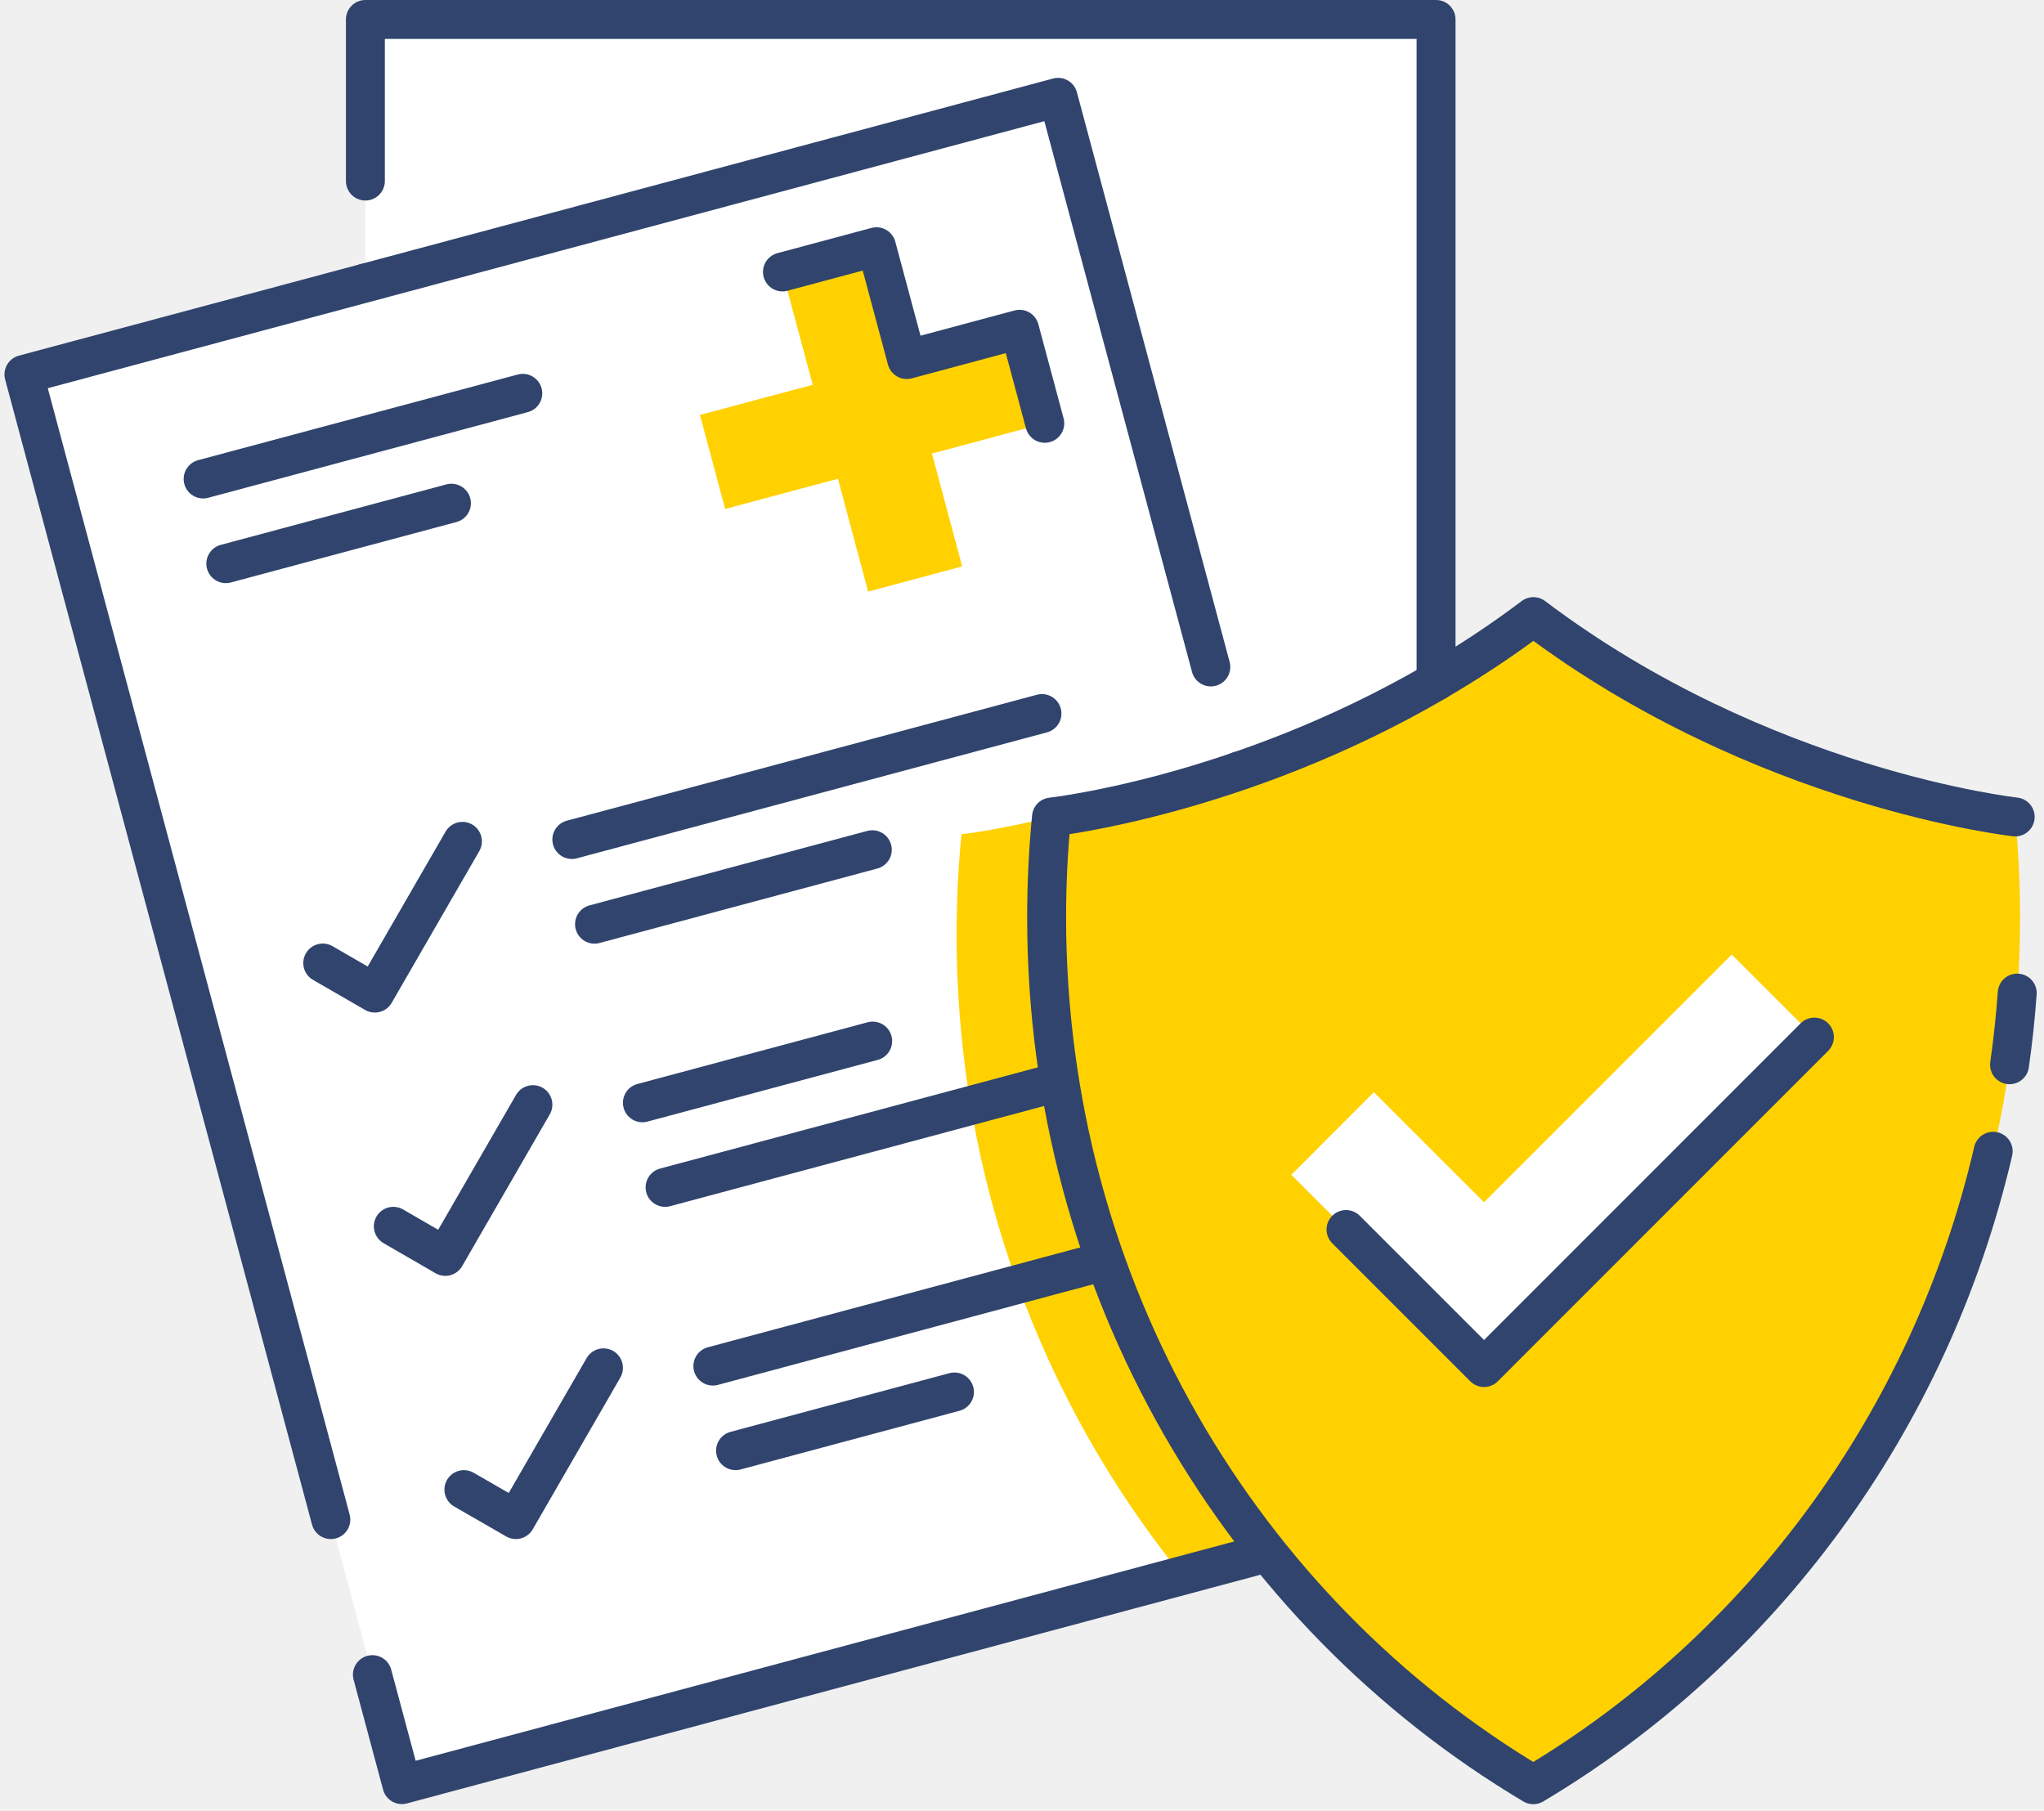
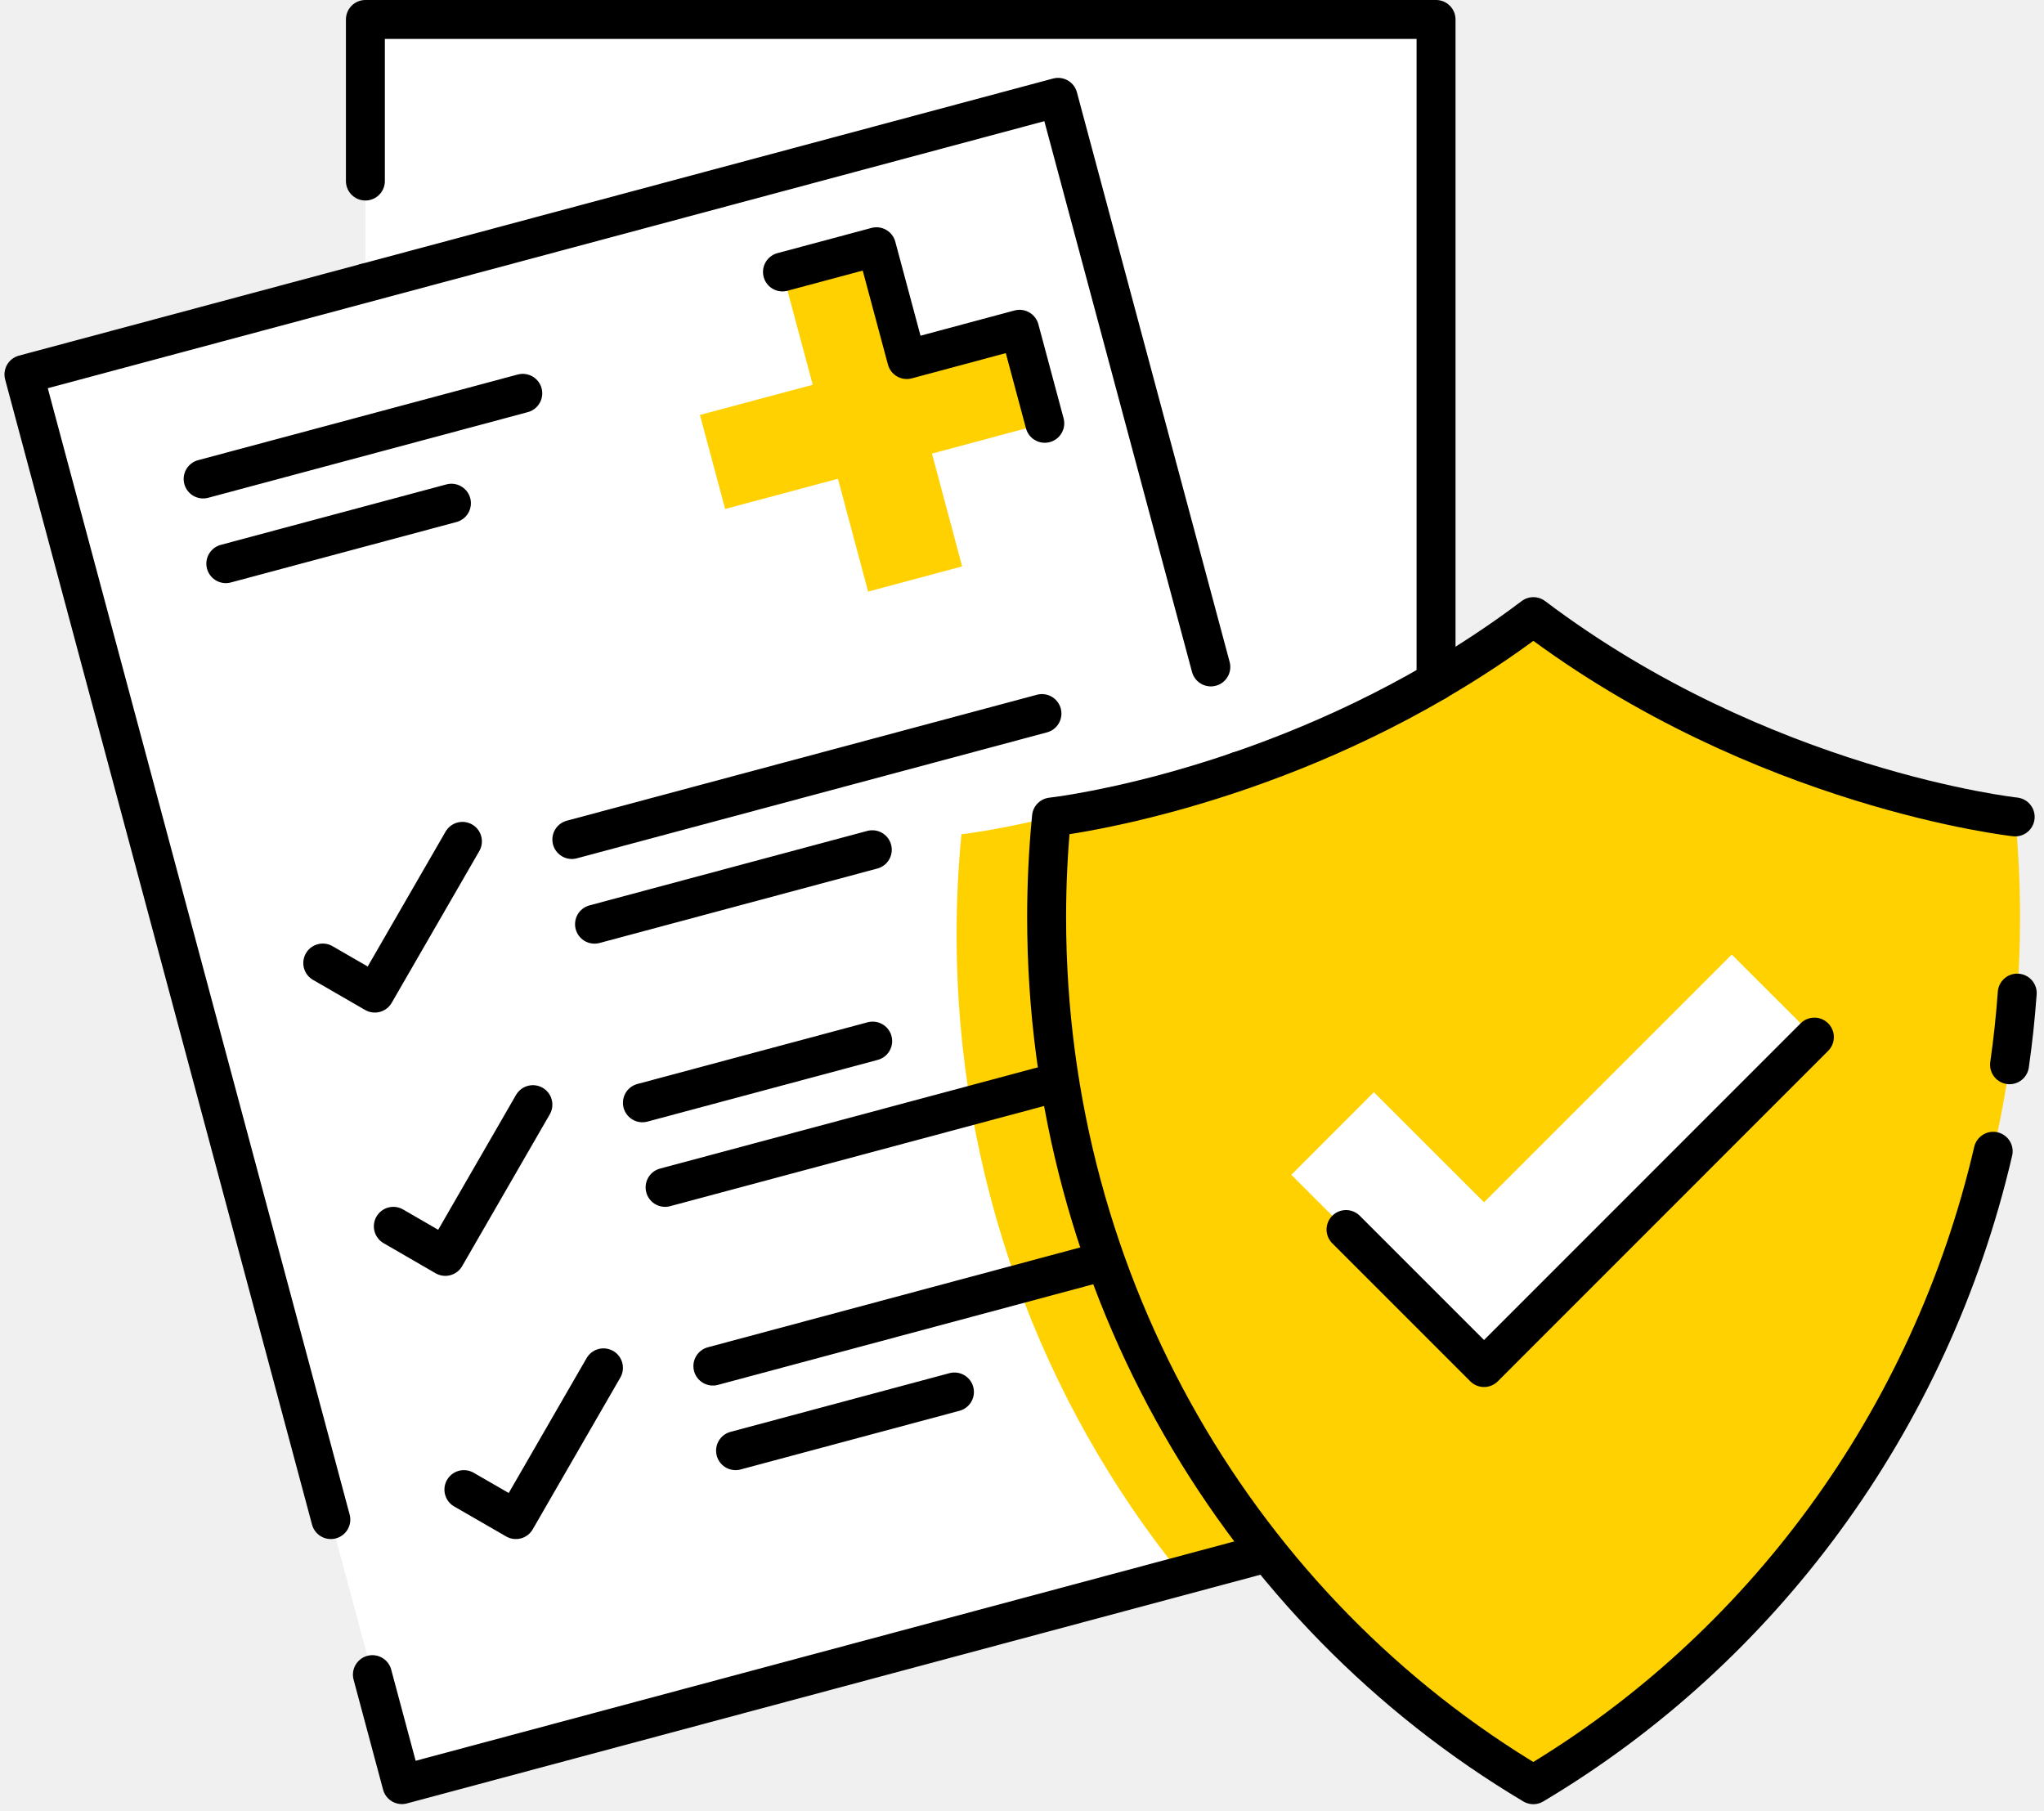
<svg xmlns="http://www.w3.org/2000/svg" width="210" height="186" viewBox="0 0 210 186" fill="none">
  <path d="M147.54 2H37.54V152H147.54V2Z" fill="white" />
-   <path d="M37.54 18.6V2H147.54V152H37.54V29.07" stroke="#30446D" stroke-width="4" stroke-miterlimit="10" stroke-linecap="round" stroke-linejoin="round" />
+   <path d="M37.54 18.6V2H147.54V152H37.54V29.07" stroke="#000000" stroke-width="4" stroke-miterlimit="10" stroke-linecap="round" stroke-linejoin="round" />
  <path d="M108.709 9.992L2.46 38.46L41.28 183.345L147.529 154.877L108.709 9.992Z" fill="white" />
  <path d="M127.26 79.22C116.08 83.05 108.03 83.93 108.03 83.93C102.35 85.32 98.78 85.71 98.78 85.71C98.45 89.09 98.28 92.53 98.28 96C98.28 121.06 106.99 144.02 121.45 161.87L147.53 154.88L127.26 79.22Z" fill="#FFD101" />
-   <path d="M33.99 156.12L2.46 38.47L108.71 10L124.4 68.52" stroke="#30446D" stroke-width="4" stroke-miterlimit="10" stroke-linecap="round" stroke-linejoin="round" />
-   <path d="M127.26 79.22L147.54 154.88L41.29 183.35L38.26 172.05" stroke="#30446D" stroke-width="4" stroke-miterlimit="10" stroke-linecap="round" stroke-linejoin="round" />
-   <path d="M47.51 86.44L38.51 102.03L33.16 98.94" stroke="#30446D" stroke-width="4" stroke-miterlimit="10" stroke-linecap="round" stroke-linejoin="round" />
-   <path d="M58.75 86.25L107.05 73.31" stroke="#30446D" stroke-width="4" stroke-miterlimit="10" stroke-linecap="round" stroke-linejoin="round" />
-   <path d="M61.08 94.95L89.62 87.3" stroke="#30446D" stroke-width="4" stroke-miterlimit="10" stroke-linecap="round" stroke-linejoin="round" />
-   <path d="M54.75 113.49L45.75 129.08L40.41 125.99" stroke="#30446D" stroke-width="4" stroke-miterlimit="10" stroke-linecap="round" stroke-linejoin="round" />
-   <path d="M66 113.3L89.66 106.96" stroke="#30446D" stroke-width="4" stroke-miterlimit="10" stroke-linecap="round" stroke-linejoin="round" />
-   <path d="M68.33 121.99L106.96 111.64" stroke="#30446D" stroke-width="4" stroke-miterlimit="10" stroke-linecap="round" stroke-linejoin="round" />
-   <path d="M20.87 49.21L53.71 40.41" stroke="#30446D" stroke-width="4" stroke-miterlimit="10" stroke-linecap="round" stroke-linejoin="round" />
-   <path d="M23.2 57.91L46.38 51.7" stroke="#30446D" stroke-width="4" stroke-miterlimit="10" stroke-linecap="round" stroke-linejoin="round" />
-   <path d="M62 140.53L53 156.12L47.66 153.04" stroke="#30446D" stroke-width="4" stroke-miterlimit="10" stroke-linecap="round" stroke-linejoin="round" />
-   <path d="M73.24 140.35L121.54 127.4" stroke="#30446D" stroke-width="4" stroke-miterlimit="10" stroke-linecap="round" stroke-linejoin="round" />
-   <path d="M75.57 149.04L98.06 143.01" stroke="#30446D" stroke-width="4" stroke-miterlimit="10" stroke-linecap="round" stroke-linejoin="round" />
+   <path d="M33.99 156.12L2.46 38.47L108.71 10L124.4 68.52" stroke="#000000" stroke-width="4" stroke-miterlimit="10" stroke-linecap="round" stroke-linejoin="round" />
+   <path d="M127.26 79.22L147.54 154.88L41.29 183.35L38.26 172.05" stroke="#000000" stroke-width="4" stroke-miterlimit="10" stroke-linecap="round" stroke-linejoin="round" />
+   <path d="M47.51 86.44L38.51 102.03L33.16 98.94" stroke="#000000" stroke-width="4" stroke-miterlimit="10" stroke-linecap="round" stroke-linejoin="round" />
+   <path d="M58.75 86.25L107.05 73.31" stroke="#000000" stroke-width="4" stroke-miterlimit="10" stroke-linecap="round" stroke-linejoin="round" />
+   <path d="M61.08 94.95L89.62 87.3" stroke="#000000" stroke-width="4" stroke-miterlimit="10" stroke-linecap="round" stroke-linejoin="round" />
+   <path d="M54.75 113.49L45.75 129.08L40.41 125.99" stroke="#000000" stroke-width="4" stroke-miterlimit="10" stroke-linecap="round" stroke-linejoin="round" />
+   <path d="M66 113.3L89.66 106.96" stroke="#000000" stroke-width="4" stroke-miterlimit="10" stroke-linecap="round" stroke-linejoin="round" />
+   <path d="M68.33 121.99L106.96 111.64" stroke="#000000" stroke-width="4" stroke-miterlimit="10" stroke-linecap="round" stroke-linejoin="round" />
+   <path d="M20.87 49.21L53.71 40.41" stroke="#000000" stroke-width="4" stroke-miterlimit="10" stroke-linecap="round" stroke-linejoin="round" />
+   <path d="M23.2 57.91L46.38 51.7" stroke="#000000" stroke-width="4" stroke-miterlimit="10" stroke-linecap="round" stroke-linejoin="round" />
+   <path d="M62 140.53L53 156.12L47.66 153.04" stroke="#000000" stroke-width="4" stroke-miterlimit="10" stroke-linecap="round" stroke-linejoin="round" />
+   <path d="M73.24 140.35L121.54 127.4" stroke="#000000" stroke-width="4" stroke-miterlimit="10" stroke-linecap="round" stroke-linejoin="round" />
+   <path d="M75.57 149.04L98.06 143.01" stroke="#000000" stroke-width="4" stroke-miterlimit="10" stroke-linecap="round" stroke-linejoin="round" />
  <path d="M104.75 33.83L93.16 36.94L90.05 25.35L80.39 27.94L83.5 39.53L71.91 42.63L74.5 52.29L86.09 49.19L89.19 60.78L98.85 58.19L95.75 46.6L107.34 43.49L104.75 33.83Z" fill="#FFD101" />
-   <path d="M107.34 43.49L104.75 33.83L93.16 36.94L90.05 25.35L80.39 27.94" stroke="#30446D" stroke-width="4" stroke-miterlimit="10" stroke-linecap="round" stroke-linejoin="round" />
+   <path d="M107.34 43.49L104.75 33.83L93.16 36.94L90.05 25.35L80.39 27.94" stroke="#000000" stroke-width="4" stroke-miterlimit="10" stroke-linecap="round" stroke-linejoin="round" />
  <path d="M157.54 183.35C187.43 165.56 207.54 132.31 207.54 94.22C207.54 90.75 207.37 87.31 207.04 83.93C207.04 83.93 181.02 81.09 157.54 63.35C134.06 81.09 108.04 83.93 108.04 83.93C107.71 87.31 107.54 90.75 107.54 94.22C107.54 132.31 127.65 165.56 157.54 183.35Z" fill="#FFD101" />
-   <path d="M206.46 109.39C206.81 106.96 207.07 104.51 207.25 102.03" stroke="#30446D" stroke-width="4" stroke-miterlimit="10" stroke-linecap="round" stroke-linejoin="round" />
-   <path d="M147.54 70C127.24 81.84 108.03 83.94 108.03 83.94C107.7 87.32 107.53 90.76 107.53 94.23C107.53 132.32 127.64 165.57 157.53 183.36C180.92 169.44 198.32 146.05 204.78 118.28" stroke="#30446D" stroke-width="4" stroke-miterlimit="10" stroke-linecap="round" stroke-linejoin="round" />
-   <path d="M207.04 83.93C207.04 83.93 181.02 81.09 157.54 63.35C154.23 65.85 150.87 68.05 147.54 69.99" stroke="#30446D" stroke-width="4" stroke-miterlimit="10" stroke-linecap="round" stroke-linejoin="round" />
+   <path d="M206.46 109.39C206.81 106.96 207.07 104.51 207.25 102.03" stroke="#000000" stroke-width="4" stroke-miterlimit="10" stroke-linecap="round" stroke-linejoin="round" />
+   <path d="M147.54 70C127.24 81.84 108.03 83.94 108.03 83.94C107.7 87.32 107.53 90.76 107.53 94.23C107.53 132.32 127.64 165.57 157.53 183.36C180.92 169.44 198.32 146.05 204.78 118.28" stroke="#000000" stroke-width="4" stroke-miterlimit="10" stroke-linecap="round" stroke-linejoin="round" />
+   <path d="M207.04 83.93C207.04 83.93 181.02 81.09 157.54 63.35C154.23 65.85 150.87 68.05 147.54 69.99" stroke="#000000" stroke-width="4" stroke-miterlimit="10" stroke-linecap="round" stroke-linejoin="round" />
  <path d="M152.47 140.5L132.67 120.7L141.15 112.21L152.47 123.52L177.92 98.07L186.41 106.55L152.47 140.5Z" fill="white" />
-   <path d="M138.29 126.32L152.47 140.5L186.41 106.55" stroke="#30446D" stroke-width="4" stroke-miterlimit="10" stroke-linecap="round" stroke-linejoin="round" />
+   <path d="M138.29 126.32L152.47 140.5L186.41 106.55" stroke="#000000" stroke-width="4" stroke-miterlimit="10" stroke-linecap="round" stroke-linejoin="round" />
</svg>
